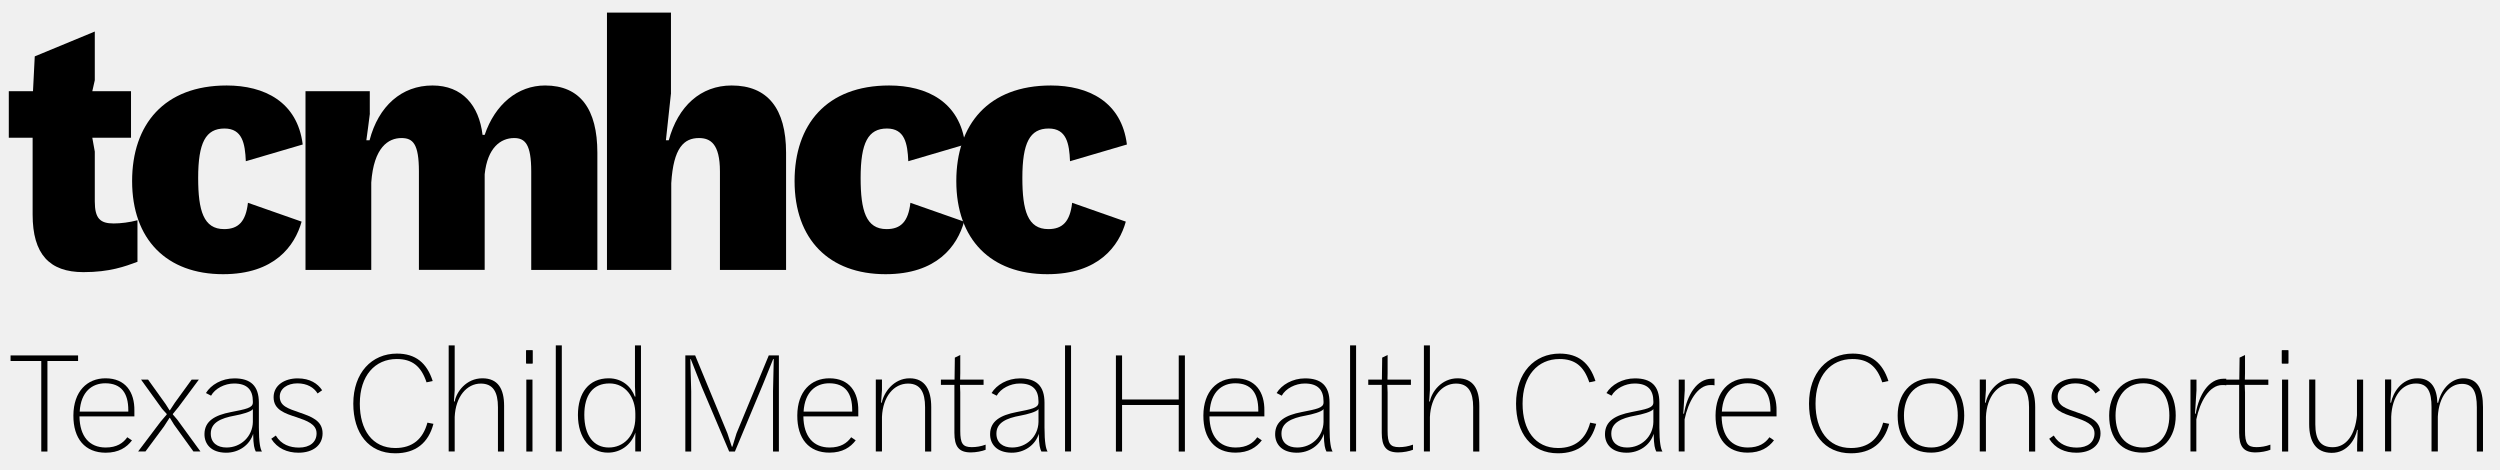
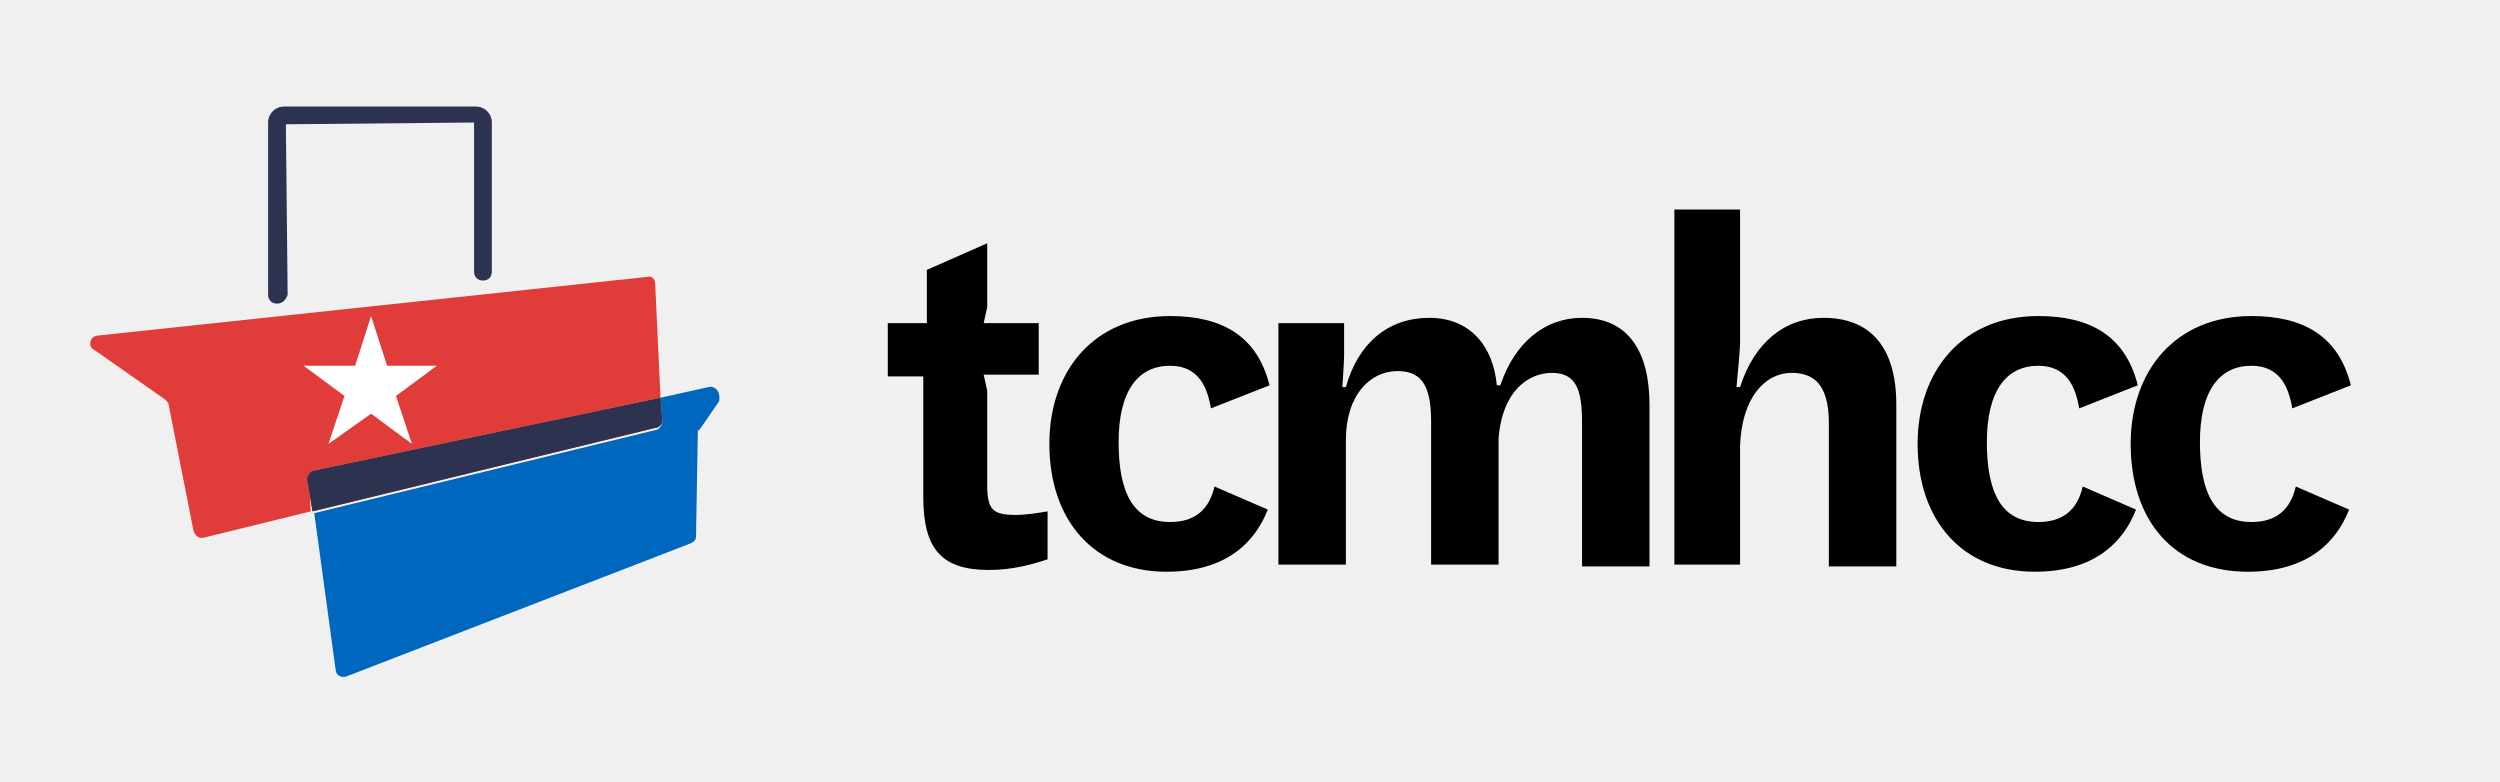
- <svg xmlns="http://www.w3.org/2000/svg" version="1.1" id="Layer_1" x="0px" y="0px" viewBox="0 0 341 64" style="enable-background:new 0 0 341 64;" xml:space="preserve">
-   <g>
-     <rect x="1.86" y="161.72" style="fill:none;" width="333.68" height="36.89" />
-     <text transform="matrix(1 0 0 1 1.8626 196.8222)">
-       <tspan x="0" y="0" style="font-family:'HalyardTextBlack'; font-size:48.478px; letter-spacing:-2;">t</tspan>
-       <tspan x="15.75" y="0" style="font-family:'HalyardTextBlack'; font-size:48.478px; letter-spacing:-3;">cm</tspan>
-       <tspan x="79.41" y="0" style="font-family:'HalyardTextBlack'; font-size:48.478px; letter-spacing:-2;">h</tspan>
-       <tspan x="106.12" y="0" style="font-family:'HalyardTextBlack'; font-size:48.478px; letter-spacing:-3;">c</tspan>
-       <tspan x="128.17" y="0" style="font-family:'HalyardTextBlack'; font-size:48.478px;">c</tspan>
-     </text>
-     <text transform="matrix(1 0 0 1 1.8626 221.5883)" style="font-family:'HalyardTextExtraLight'; font-size:20.012px; letter-spacing:-1;">Texas Child Mental Health Care Consortium</text>
+ <svg xmlns="http://www.w3.org/2000/svg" version="1.1" x="0px" y="0px" viewBox="0 0 140.8 44" style="enable-background:new 0 0 140.8 44;" xml:space="preserve">
+   <style type="text/css">
+ 	.st0{display:none;}
+ 	.st1{display:inline;fill:#F0F0F1;}
+ 	.st2{fill:#E03C39;}
+ 	.st3{fill:#0067BE;}
+ 	.st4{fill:#ED462A;}
+ 	.st5{fill:#2D3250;}
+ 	.st6{fill:#FFFFFF;}
+ </style>
+   <g id="Layer_1">
+ </g>
+   <g id="Layer_3" class="st0">
+     <rect x="-88.4" y="-402" class="st1" width="708.1" height="708.1" />
  </g>
-   <g>
-     <path d="M1.2,12.44h3.3l0.24-4.75l8.19-3.39v6.64l-0.34,1.5h5.28v6.35h-5.28l0.34,1.89v6.79c0,2.33,0.73,3.01,2.57,3.01   c0.97,0,2.18-0.15,3.25-0.44v5.67c-1.7,0.63-3.78,1.41-7.37,1.41c-4.65,0-6.93-2.47-6.93-7.85V18.79H1.2V12.44z" />
-     <path d="M18.02,24.7c0-7.71,4.36-13.04,12.9-13.04c5.14,0,9.65,2.23,10.37,8.05l-7.76,2.28c-0.1-2.42-0.48-4.46-2.91-4.46   c-2.57,0-3.59,1.94-3.59,6.74c0,4.46,0.73,6.98,3.54,6.98c1.94,0,2.96-1.02,3.25-3.59l7.32,2.57c-0.92,3.3-3.68,7.17-10.71,7.17   C22.73,37.4,18.02,32.65,18.02,24.7z" />
-     <path d="M50.45,15.49c0,0.15-0.48,3.64-0.48,3.64h0.44c1.21-4.65,4.36-7.47,8.58-7.47c4.07,0,6.35,2.71,6.83,6.74h0.29   c1.41-4.17,4.51-6.74,8.24-6.74c4.8,0,7.13,3.25,7.13,9.16v16h-9.02V23.39c0-3.68-0.82-4.56-2.33-4.56c-1.84,0-3.64,1.31-4.02,4.94   v13.04h-8.97V23.39c0-3.78-0.82-4.56-2.38-4.56c-1.79,0-3.78,1.26-4.12,6.06v11.93h-8.97V12.44h8.77V15.49z" />
-     <path d="M91.51,12.83c0,0.1-0.68,6.3-0.68,6.3h0.39c1.26-4.65,4.36-7.47,8.58-7.47c4.9,0,7.42,3.15,7.42,9.16v16H98.2V23.39   c0-3.78-1.31-4.56-2.86-4.56c-2.04,0-3.49,1.31-3.78,6.16v11.83h-8.77V1.72h8.73V12.83z" />
-     <path d="M108.38,24.7c0-7.71,4.36-13.04,12.9-13.04c5.14,0,9.65,2.23,10.37,8.05l-7.76,2.28c-0.1-2.42-0.48-4.46-2.91-4.46   c-2.57,0-3.59,1.94-3.59,6.74c0,4.46,0.73,6.98,3.54,6.98c1.94,0,2.96-1.02,3.25-3.59l7.32,2.57c-0.92,3.3-3.68,7.17-10.71,7.17   C113.09,37.4,108.38,32.65,108.38,24.7z" />
-     <path d="M130.44,24.7c0-7.71,4.36-13.04,12.9-13.04c5.14,0,9.65,2.23,10.37,8.05l-7.76,2.28c-0.1-2.42-0.48-4.46-2.91-4.46   c-2.57,0-3.59,1.94-3.59,6.74c0,4.46,0.73,6.98,3.54,6.98c1.94,0,2.96-1.02,3.25-3.59l7.32,2.57c-0.92,3.3-3.68,7.17-10.71,7.17   C135.14,37.4,130.44,32.65,130.44,24.7z" />
-   </g>
-   <g>
-     <path d="M1.44,48.48h9.21v0.76H6.47v12.35H5.63V49.24H1.44V48.48z" />
-     <path d="M10.01,56.66c0.02-3.28,1.88-5.06,4.38-5.06c2.74,0,3.98,1.9,3.94,4.42v0.78h-7.49c0.04,2.74,1.36,4.24,3.58,4.24   c1.5,0,2.38-0.6,2.94-1.4L18,60.07c-0.72,0.96-1.82,1.68-3.58,1.68C11.59,61.75,9.99,59.83,10.01,56.66z M10.87,56.14h6.63v-0.2   c0-2.32-0.96-3.66-3.14-3.66C12.57,52.28,11.03,53.42,10.87,56.14z" />
-     <path d="M23.74,57.92L23.18,57h-0.06l-0.76,1.18l-2.52,3.4h-1l3.08-4.08l0.82-0.96v-0.08l-0.62-0.68l-2.88-4h0.96l2.42,3.38   l0.5,0.8h0.06l0.68-1.04l2.28-3.14h0.98l-2.76,3.72l-0.78,0.96v0.08l0.6,0.7l3.16,4.34h-0.96L23.74,57.92z" />
-     <path d="M34.53,59.17c-0.46,1.54-1.98,2.6-3.72,2.58c-2.04-0.02-2.94-1.2-2.92-2.56c0.02-1.76,1.42-2.56,3.6-2.98   c2.02-0.4,3-0.56,3-1.3v-0.16c0-1.6-0.8-2.44-2.56-2.44c-1.28,0-2.6,0.68-3.14,1.66l-0.7-0.36c0.68-1.12,2.16-2,3.88-2   c2.22,0,3.34,1.02,3.34,3.32v3.38c0,2.06,0.2,2.94,0.42,3.28h-0.84C34.71,61.25,34.55,60.73,34.53,59.17z M34.49,57.56V55.8   c-0.24,0.38-1.56,0.72-2.42,0.88c-2.02,0.36-3.32,1-3.32,2.46c0,1.28,0.92,1.9,2.14,1.9C32.86,61.05,34.45,59.53,34.49,57.56z" />
-     <path d="M37,59.85l0.62-0.44c0.74,1.24,1.94,1.64,3.16,1.64c1.48,0,2.4-0.74,2.4-1.94c0-1.26-1.32-1.72-2.72-2.2   c-1.62-0.52-3.14-1.02-3.14-2.72c0-1.68,1.54-2.58,3.28-2.58c1.7,0,2.74,0.72,3.34,1.62l-0.62,0.44c-0.5-0.82-1.44-1.38-2.76-1.38   c-1.36,0-2.4,0.72-2.4,1.8c0,1.3,1.1,1.62,2.7,2.18c1.56,0.54,3.14,1.08,3.14,2.84c0,1.64-1.34,2.64-3.28,2.64   C39.17,61.75,37.83,61.17,37,59.85z" />
-     <path d="M48.19,55.06c0-4.22,2.52-6.83,5.95-6.83c2.54,0,4.08,1.26,4.88,3.74l-0.84,0.18c-0.74-2.24-2-3.18-4.06-3.18   c-2.98,0-5.04,2.28-5.04,6.07v0.04c0,3.56,1.7,6.03,4.84,6.03c2.34,0,3.78-1.22,4.38-3.46l0.82,0.16c-0.68,2.6-2.42,4.02-5.21,4.02   C50.25,61.83,48.19,59.05,48.19,55.06z" />
-     <path d="M62.02,53.2c0,0.04-0.1,1.56-0.1,1.56h0.1c0.22-1.28,1.56-3.16,3.78-3.16c2.14,0,2.96,1.46,2.96,3.76v6.23h-0.84v-6.05   c0-2.06-0.66-3.22-2.34-3.22c-1.9,0-3.44,1.76-3.56,4.56v4.7H61.2V47.11h0.82V53.2z" />
-     <path d="M71.75,49.52v-1.7c0-0.04,0.02-0.06,0.08-0.06h0.78c0.02,0,0.06,0.02,0.06,0.06v1.7c0,0.06-0.04,0.08-0.06,0.08h-0.78   C71.77,49.6,71.75,49.58,71.75,49.52z M71.79,51.78h0.84v9.81h-0.84V51.78z" />
-     <path d="M75.81,47.11h0.82v14.47h-0.82V47.11z" />
-     <path d="M78.83,56.6c0-3,1.48-5,4.2-5c1.82,0,3.08,1.14,3.56,2.5h0.08l-0.06-1.36v-5.63h0.82v14.47h-0.78v-1.66l0.02-0.92   c-0.58,1.7-2.04,2.74-3.74,2.74C80.53,61.75,78.83,59.77,78.83,56.6z M86.66,56.96v-0.52c0-2.22-1.32-4.14-3.52-4.14   c-2.28,0-3.44,1.6-3.44,4.28c0,2.82,1.28,4.46,3.34,4.46C84.98,61.05,86.66,59.55,86.66,56.96z" />
-     <path d="M93.48,48.48h1.34l4.4,10.63l0.6,1.82h0.08l0.56-1.82l4.4-10.63h1.38v13.11h-0.8v-8.21l0.1-4.4h-0.08l-1.4,3.46l-3.82,9.15   h-0.78l-3.74-8.81l-1.5-3.8h-0.06l0.12,4.4v8.21h-0.8V48.48z" />
-     <path d="M108.75,56.66c0.02-3.28,1.88-5.06,4.38-5.06c2.74,0,3.98,1.9,3.94,4.42v0.78h-7.49c0.04,2.74,1.36,4.24,3.58,4.24   c1.5,0,2.38-0.6,2.94-1.4l0.62,0.42c-0.72,0.96-1.82,1.68-3.58,1.68C110.33,61.75,108.73,59.83,108.75,56.66z M109.61,56.14h6.63   v-0.2c0-2.32-0.96-3.66-3.14-3.66C111.31,52.28,109.77,53.42,109.61,56.14z" />
-     <path d="M120.3,53.2c0,0.04-0.12,1.72-0.12,1.72h0.1c0.24-1.3,1.56-3.32,3.8-3.32c2.12,0,2.94,1.62,2.94,3.92v6.07h-0.84v-6.05   c0-2.06-0.66-3.22-2.32-3.22c-1.92,0-3.44,1.74-3.56,4.54v4.72h-0.84v-9.81h0.84V53.2z" />
-     <path d="M128.34,51.78h1.86l0.04-3l0.74-0.36v2.5l-0.02,0.86h3.2v0.72h-3.22l0.04,1v5.27c0,1.7,0.32,2.22,1.56,2.22   c0.62,0,1.26-0.1,1.9-0.34v0.7c-0.5,0.2-1.32,0.36-2.02,0.36c-1.62,0-2.24-0.78-2.24-2.68V52.5h-1.84V51.78z" />
-     <path d="M141.69,59.17c-0.46,1.54-1.98,2.6-3.72,2.58c-2.04-0.02-2.94-1.2-2.92-2.56c0.02-1.76,1.42-2.56,3.6-2.98   c2.02-0.4,3-0.56,3-1.3v-0.16c0-1.6-0.8-2.44-2.56-2.44c-1.28,0-2.6,0.68-3.14,1.66l-0.7-0.36c0.68-1.12,2.16-2,3.88-2   c2.22,0,3.34,1.02,3.34,3.32v3.38c0,2.06,0.2,2.94,0.42,3.28h-0.84C141.87,61.25,141.71,60.73,141.69,59.17z M141.65,57.56V55.8   c-0.24,0.38-1.56,0.72-2.42,0.88c-2.02,0.36-3.32,1-3.32,2.46c0,1.28,0.92,1.9,2.14,1.9C140.03,61.05,141.61,59.53,141.65,57.56z" />
-     <path d="M145.27,47.11h0.82v14.47h-0.82V47.11z" />
-     <path d="M152.21,48.48h0.84v6.01h7.73v-6.01h0.84v13.11h-0.84v-6.35h-7.73v6.35h-0.84V48.48z" />
-     <path d="M164.14,56.66c0.02-3.28,1.88-5.06,4.38-5.06c2.74,0,3.98,1.9,3.94,4.42v0.78h-7.49c0.04,2.74,1.36,4.24,3.58,4.24   c1.5,0,2.38-0.6,2.94-1.4l0.62,0.42c-0.72,0.96-1.82,1.68-3.58,1.68C165.72,61.75,164.12,59.83,164.14,56.66z M165,56.14h6.63v-0.2   c0-2.32-0.96-3.66-3.14-3.66C166.7,52.28,165.16,53.42,165,56.14z" />
-     <path d="M180.57,59.17c-0.46,1.54-1.98,2.6-3.72,2.58c-2.04-0.02-2.94-1.2-2.92-2.56c0.02-1.76,1.42-2.56,3.6-2.98   c2.02-0.4,3-0.56,3-1.3v-0.16c0-1.6-0.8-2.44-2.56-2.44c-1.28,0-2.6,0.68-3.14,1.66l-0.7-0.36c0.68-1.12,2.16-2,3.88-2   c2.22,0,3.34,1.02,3.34,3.32v3.38c0,2.06,0.2,2.94,0.42,3.28h-0.84C180.75,61.25,180.59,60.73,180.57,59.17z M180.53,57.56V55.8   c-0.24,0.38-1.56,0.72-2.42,0.88c-2.02,0.36-3.32,1-3.32,2.46c0,1.28,0.92,1.9,2.14,1.9C178.91,61.05,180.49,59.53,180.53,57.56z" />
-     <path d="M184.15,47.11h0.82v14.47h-0.82V47.11z" />
-     <path d="M186.63,51.78h1.86l0.04-3l0.74-0.36v2.5l-0.02,0.86h3.2v0.72h-3.22l0.04,1v5.27c0,1.7,0.32,2.22,1.56,2.22   c0.62,0,1.26-0.1,1.9-0.34v0.7c-0.5,0.2-1.32,0.36-2.02,0.36c-1.62,0-2.24-0.78-2.24-2.68V52.5h-1.84V51.78z" />
-     <path d="M195.04,53.2c0,0.04-0.1,1.56-0.1,1.56h0.1c0.22-1.28,1.56-3.16,3.78-3.16c2.14,0,2.96,1.46,2.96,3.76v6.23h-0.84v-6.05   c0-2.06-0.66-3.22-2.34-3.22c-1.9,0-3.44,1.76-3.56,4.56v4.7h-0.82V47.11h0.82V53.2z" />
-     <path d="M206.79,55.06c0-4.22,2.52-6.83,5.95-6.83c2.54,0,4.08,1.26,4.88,3.74l-0.84,0.18c-0.74-2.24-2-3.18-4.06-3.18   c-2.98,0-5.04,2.28-5.04,6.07v0.04c0,3.56,1.7,6.03,4.84,6.03c2.34,0,3.78-1.22,4.38-3.46l0.82,0.16c-0.68,2.6-2.42,4.02-5.21,4.02   C208.85,61.83,206.79,59.05,206.79,55.06z" />
-     <path d="M225.56,59.17c-0.46,1.54-1.98,2.6-3.72,2.58c-2.04-0.02-2.94-1.2-2.92-2.56c0.02-1.76,1.42-2.56,3.6-2.98   c2.02-0.4,3-0.56,3-1.3v-0.16c0-1.6-0.8-2.44-2.56-2.44c-1.28,0-2.6,0.68-3.14,1.66l-0.7-0.36c0.68-1.12,2.16-2,3.88-2   c2.22,0,3.34,1.02,3.34,3.32v3.38c0,2.06,0.2,2.94,0.42,3.28h-0.84C225.74,61.25,225.58,60.73,225.56,59.17z M225.52,57.56V55.8   c-0.24,0.38-1.56,0.72-2.42,0.88c-2.02,0.36-3.32,1-3.32,2.46c0,1.28,0.92,1.9,2.14,1.9C223.9,61.05,225.48,59.53,225.52,57.56z" />
-     <path d="M228.98,51.78h0.82v1.46l-0.2,3.18h0.1c0.42-2.54,1.76-4.76,3.78-4.76h0.38v0.9c-0.14-0.04-0.3-0.04-0.54-0.04   c-1.8,0-3.06,2.32-3.54,4.68v4.38h-0.8V51.78z" />
-     <path d="M234,56.66c0.02-3.28,1.88-5.06,4.38-5.06c2.74,0,3.98,1.9,3.94,4.42v0.78h-7.49c0.04,2.74,1.36,4.24,3.58,4.24   c1.5,0,2.38-0.6,2.94-1.4l0.62,0.42c-0.72,0.96-1.82,1.68-3.58,1.68C235.58,61.75,233.98,59.83,234,56.66z M234.86,56.14h6.63v-0.2   c0-2.32-0.96-3.66-3.14-3.66C236.56,52.28,235.02,53.42,234.86,56.14z" />
-     <path d="M246.75,55.06c0-4.22,2.52-6.83,5.95-6.83c2.54,0,4.08,1.26,4.88,3.74l-0.84,0.18c-0.74-2.24-2-3.18-4.06-3.18   c-2.98,0-5.04,2.28-5.04,6.07v0.04c0,3.56,1.7,6.03,4.84,6.03c2.34,0,3.78-1.22,4.38-3.46l0.82,0.16c-0.68,2.6-2.42,4.02-5.21,4.02   C248.81,61.83,246.75,59.05,246.75,55.06z" />
-     <path d="M258.84,56.68c0-2.88,1.72-5.08,4.66-5.08c2.82,0,4.42,2,4.42,5.08c0,3.1-1.84,5.06-4.5,5.06   C260.54,61.75,258.84,59.87,258.84,56.68z M267.04,56.68c0-2.66-1.24-4.4-3.56-4.4c-2.38,0-3.78,1.82-3.78,4.4   c0,2.72,1.4,4.36,3.72,4.36C265.64,61.05,267.04,59.35,267.04,56.68z" />
-     <path d="M270.88,53.2c0,0.04-0.12,1.72-0.12,1.72h0.1c0.24-1.3,1.56-3.32,3.8-3.32c2.12,0,2.94,1.62,2.94,3.92v6.07h-0.84v-6.05   c0-2.06-0.66-3.22-2.32-3.22c-1.92,0-3.44,1.74-3.56,4.54v4.72h-0.84v-9.81h0.84V53.2z" />
-     <path d="M279.51,59.85l0.62-0.44c0.74,1.24,1.94,1.64,3.16,1.64c1.48,0,2.4-0.74,2.4-1.94c0-1.26-1.32-1.72-2.72-2.2   c-1.62-0.52-3.14-1.02-3.14-2.72c0-1.68,1.54-2.58,3.28-2.58c1.7,0,2.74,0.72,3.34,1.62l-0.62,0.44c-0.5-0.82-1.44-1.38-2.76-1.38   c-1.36,0-2.4,0.72-2.4,1.8c0,1.3,1.1,1.62,2.7,2.18c1.56,0.54,3.14,1.08,3.14,2.84c0,1.64-1.34,2.64-3.28,2.64   C281.67,61.75,280.33,61.17,279.51,59.85z" />
-     <path d="M287.69,56.68c0-2.88,1.72-5.08,4.66-5.08c2.82,0,4.42,2,4.42,5.08c0,3.1-1.84,5.06-4.5,5.06   C289.4,61.75,287.69,59.87,287.69,56.68z M295.9,56.68c0-2.66-1.24-4.4-3.56-4.4c-2.38,0-3.78,1.82-3.78,4.4   c0,2.72,1.4,4.36,3.72,4.36C294.5,61.05,295.9,59.35,295.9,56.68z" />
-     <path d="M298.78,51.78h0.82v1.46l-0.2,3.18h0.1c0.42-2.54,1.76-4.76,3.78-4.76h0.38v0.9c-0.14-0.04-0.3-0.04-0.54-0.04   c-1.8,0-3.06,2.32-3.54,4.68v4.38h-0.8V51.78z" />
-     <path d="M303.58,51.78h1.86l0.04-3l0.74-0.36v2.5l-0.02,0.86h3.2v0.72h-3.22l0.04,1v5.27c0,1.7,0.32,2.22,1.56,2.22   c0.62,0,1.26-0.1,1.9-0.34v0.7c-0.5,0.2-1.32,0.36-2.02,0.36c-1.62,0-2.24-0.78-2.24-2.68V52.5h-1.84V51.78z" />
-     <path d="M311.23,49.52v-1.7c0-0.04,0.02-0.06,0.08-0.06h0.78c0.02,0,0.06,0.02,0.06,0.06v1.7c0,0.06-0.04,0.08-0.06,0.08h-0.78   C311.25,49.6,311.23,49.58,311.23,49.52z M311.27,51.78h0.84v9.81h-0.84V51.78z" />
-     <path d="M314.97,57.84v-6.07h0.84v6.11c0,2.1,0.7,3.12,2.38,3.12c1.84,0,3.06-1.7,3.3-4.36v-4.86h0.84v9.81h-0.82v-0.98l0.08-1.98   h-0.08c-0.2,1.16-1.28,3.16-3.48,3.14C315.87,61.75,314.97,60.21,314.97,57.84z" />
-     <path d="M326.16,53.2c0,0.06-0.12,1.72-0.12,1.72h0.1c0.24-1.28,1.38-3.32,3.62-3.32c1.9,0,2.64,1.4,2.7,3.34h0.1   c0.48-2.02,1.88-3.34,3.44-3.34c1.96,0,2.68,1.5,2.68,3.94v6.05h-0.84v-6.03c0-2.18-0.56-3.2-2.04-3.2c-1.68,0-3.14,1.64-3.28,4.48   v4.74h-0.86v-6.05c0-2.06-0.5-3.22-2.12-3.22c-1.92,0-3.26,1.74-3.38,4.54v4.72h-0.84v-9.81h0.84V53.2z" />
+   <g id="Isolation_Mode">
+     <path class="st2" d="M17.7,26.5l19.5-4.1L36.9,16c0-0.3-0.2-0.5-0.5-0.4L5.5,18.9c-0.4,0-0.6,0.6-0.2,0.8l4,2.8   c0.1,0.1,0.2,0.2,0.2,0.3l1.4,7.1c0.1,0.3,0.3,0.4,0.5,0.4l6.1-1.5L17.4,27C17.3,26.8,17.5,26.5,17.7,26.5z" />
+     <path class="st3" d="M39.9,21.8l-2.7,0.6l0.1,1.3c0,0.2-0.1,0.4-0.3,0.5l-19.3,4.7l1.2,8.8c0,0.3,0.3,0.5,0.6,0.4l19.4-7.5   c0.2-0.1,0.3-0.2,0.3-0.4l0.1-5.8c0-0.1,0-0.2,0.1-0.2l1.1-1.6C40.6,22.1,40.3,21.7,39.9,21.8z" />
+     <path class="st4" d="M37.3,23.7l-0.1-1.3l-19.5,4.1c-0.2,0-0.4,0.3-0.4,0.5l0.3,1.8l19.3-4.7C37.1,24.1,37.3,23.9,37.3,23.7z" />
+     <path class="st5" d="M37.3,23.7l-0.1-1.3l-19.5,4.1c-0.2,0-0.4,0.3-0.4,0.5l0.3,1.8l19.3-4.7C37.1,24.1,37.3,23.9,37.3,23.7z" />
+     <polygon class="st6" points="22.3,22.3 24.6,20.6 21.8,20.6 20.9,17.8 20,20.6 17.1,20.6 19.4,22.3 18.5,25 20.9,23.3 23.2,25  " />
+     <g>
+       <path class="st5" d="M15.6,17.1c-0.3,0-0.5-0.2-0.5-0.5V6.9c0-0.5,0.4-0.9,0.9-0.9h10.8c0.5,0,0.9,0.4,0.9,0.9v8.4    c0,0.3-0.2,0.5-0.5,0.5s-0.5-0.2-0.5-0.5V6.9L16.1,7l0.1,9.6C16.1,16.9,15.9,17.1,15.6,17.1z" />
+     </g>
+     <g>
+       <g>
+         <path d="M50.1,18.2h2.1l0-3l3.4-1.5v3.6l-0.2,0.9h3.1v2.9h-3.1l0.2,0.9v5.3c0,1.4,0.3,1.7,1.6,1.7c0.6,0,1.2-0.1,1.8-0.2v2.7     c-0.9,0.3-2,0.6-3.3,0.6c-2.6,0-3.7-1.1-3.7-4.1v-6.8h-2V18.2z" />
+         <path d="M59.1,25c0-4.1,2.5-7.2,6.8-7.2c2.9,0,4.9,1.1,5.6,3.9l-3.3,1.3c-0.2-1.2-0.7-2.4-2.3-2.4c-1.8,0-2.9,1.4-2.9,4.3     c0,2.8,0.8,4.5,2.9,4.5c1.4,0,2.2-0.7,2.5-2l3,1.3c-0.7,1.8-2.3,3.5-5.7,3.5C61.6,32.2,59.1,29.3,59.1,25z" />
+         <path d="M75.7,20c0,0.4-0.1,1.8-0.1,1.8h0.2c0.7-2.5,2.4-3.9,4.7-3.9c2.3,0,3.6,1.6,3.8,3.8h0.2c0.8-2.4,2.5-3.8,4.6-3.8     c2.6,0,3.8,1.9,3.8,4.9v9.1h-3.8v-8.1c0-1.8-0.3-2.8-1.7-2.8c-1.3,0-2.8,1-3,3.7v7.1h-3.8v-8.1c0-2.2-0.7-2.8-1.9-2.8     c-1.5,0-2.9,1.3-2.9,3.9v7H72V18.2h3.7V20z" />
+         <path d="M98,19.4c0,0.3-0.2,2.4-0.2,2.4H98c0.8-2.5,2.5-3.9,4.7-3.9c2.6,0,4.1,1.6,4.1,4.9v9.1H103v-8.1c0-2.2-0.9-2.8-2.1-2.8     c-1.5,0-2.8,1.4-2.9,4.1v6.7h-3.7v-20H98V19.4z" />
+         <path d="M108,25c0-4.1,2.5-7.2,6.8-7.2c2.9,0,4.9,1.1,5.6,3.9l-3.3,1.3c-0.2-1.2-0.7-2.4-2.3-2.4c-1.8,0-2.9,1.4-2.9,4.3     c0,2.8,0.8,4.5,2.9,4.5c1.4,0,2.2-0.7,2.5-2l3,1.3c-0.7,1.8-2.3,3.5-5.7,3.5C110.5,32.2,108,29.3,108,25z" />
+         <path d="M120,25c0-4.1,2.5-7.2,6.8-7.2c2.9,0,4.9,1.1,5.6,3.9l-3.3,1.3c-0.2-1.2-0.7-2.4-2.3-2.4c-1.8,0-2.9,1.4-2.9,4.3     c0,2.8,0.8,4.5,2.9,4.5c1.4,0,2.2-0.7,2.5-2l3,1.3c-0.7,1.8-2.3,3.5-5.7,3.5C122.4,32.2,120,29.3,120,25z" />
+       </g>
+     </g>
  </g>
</svg>
